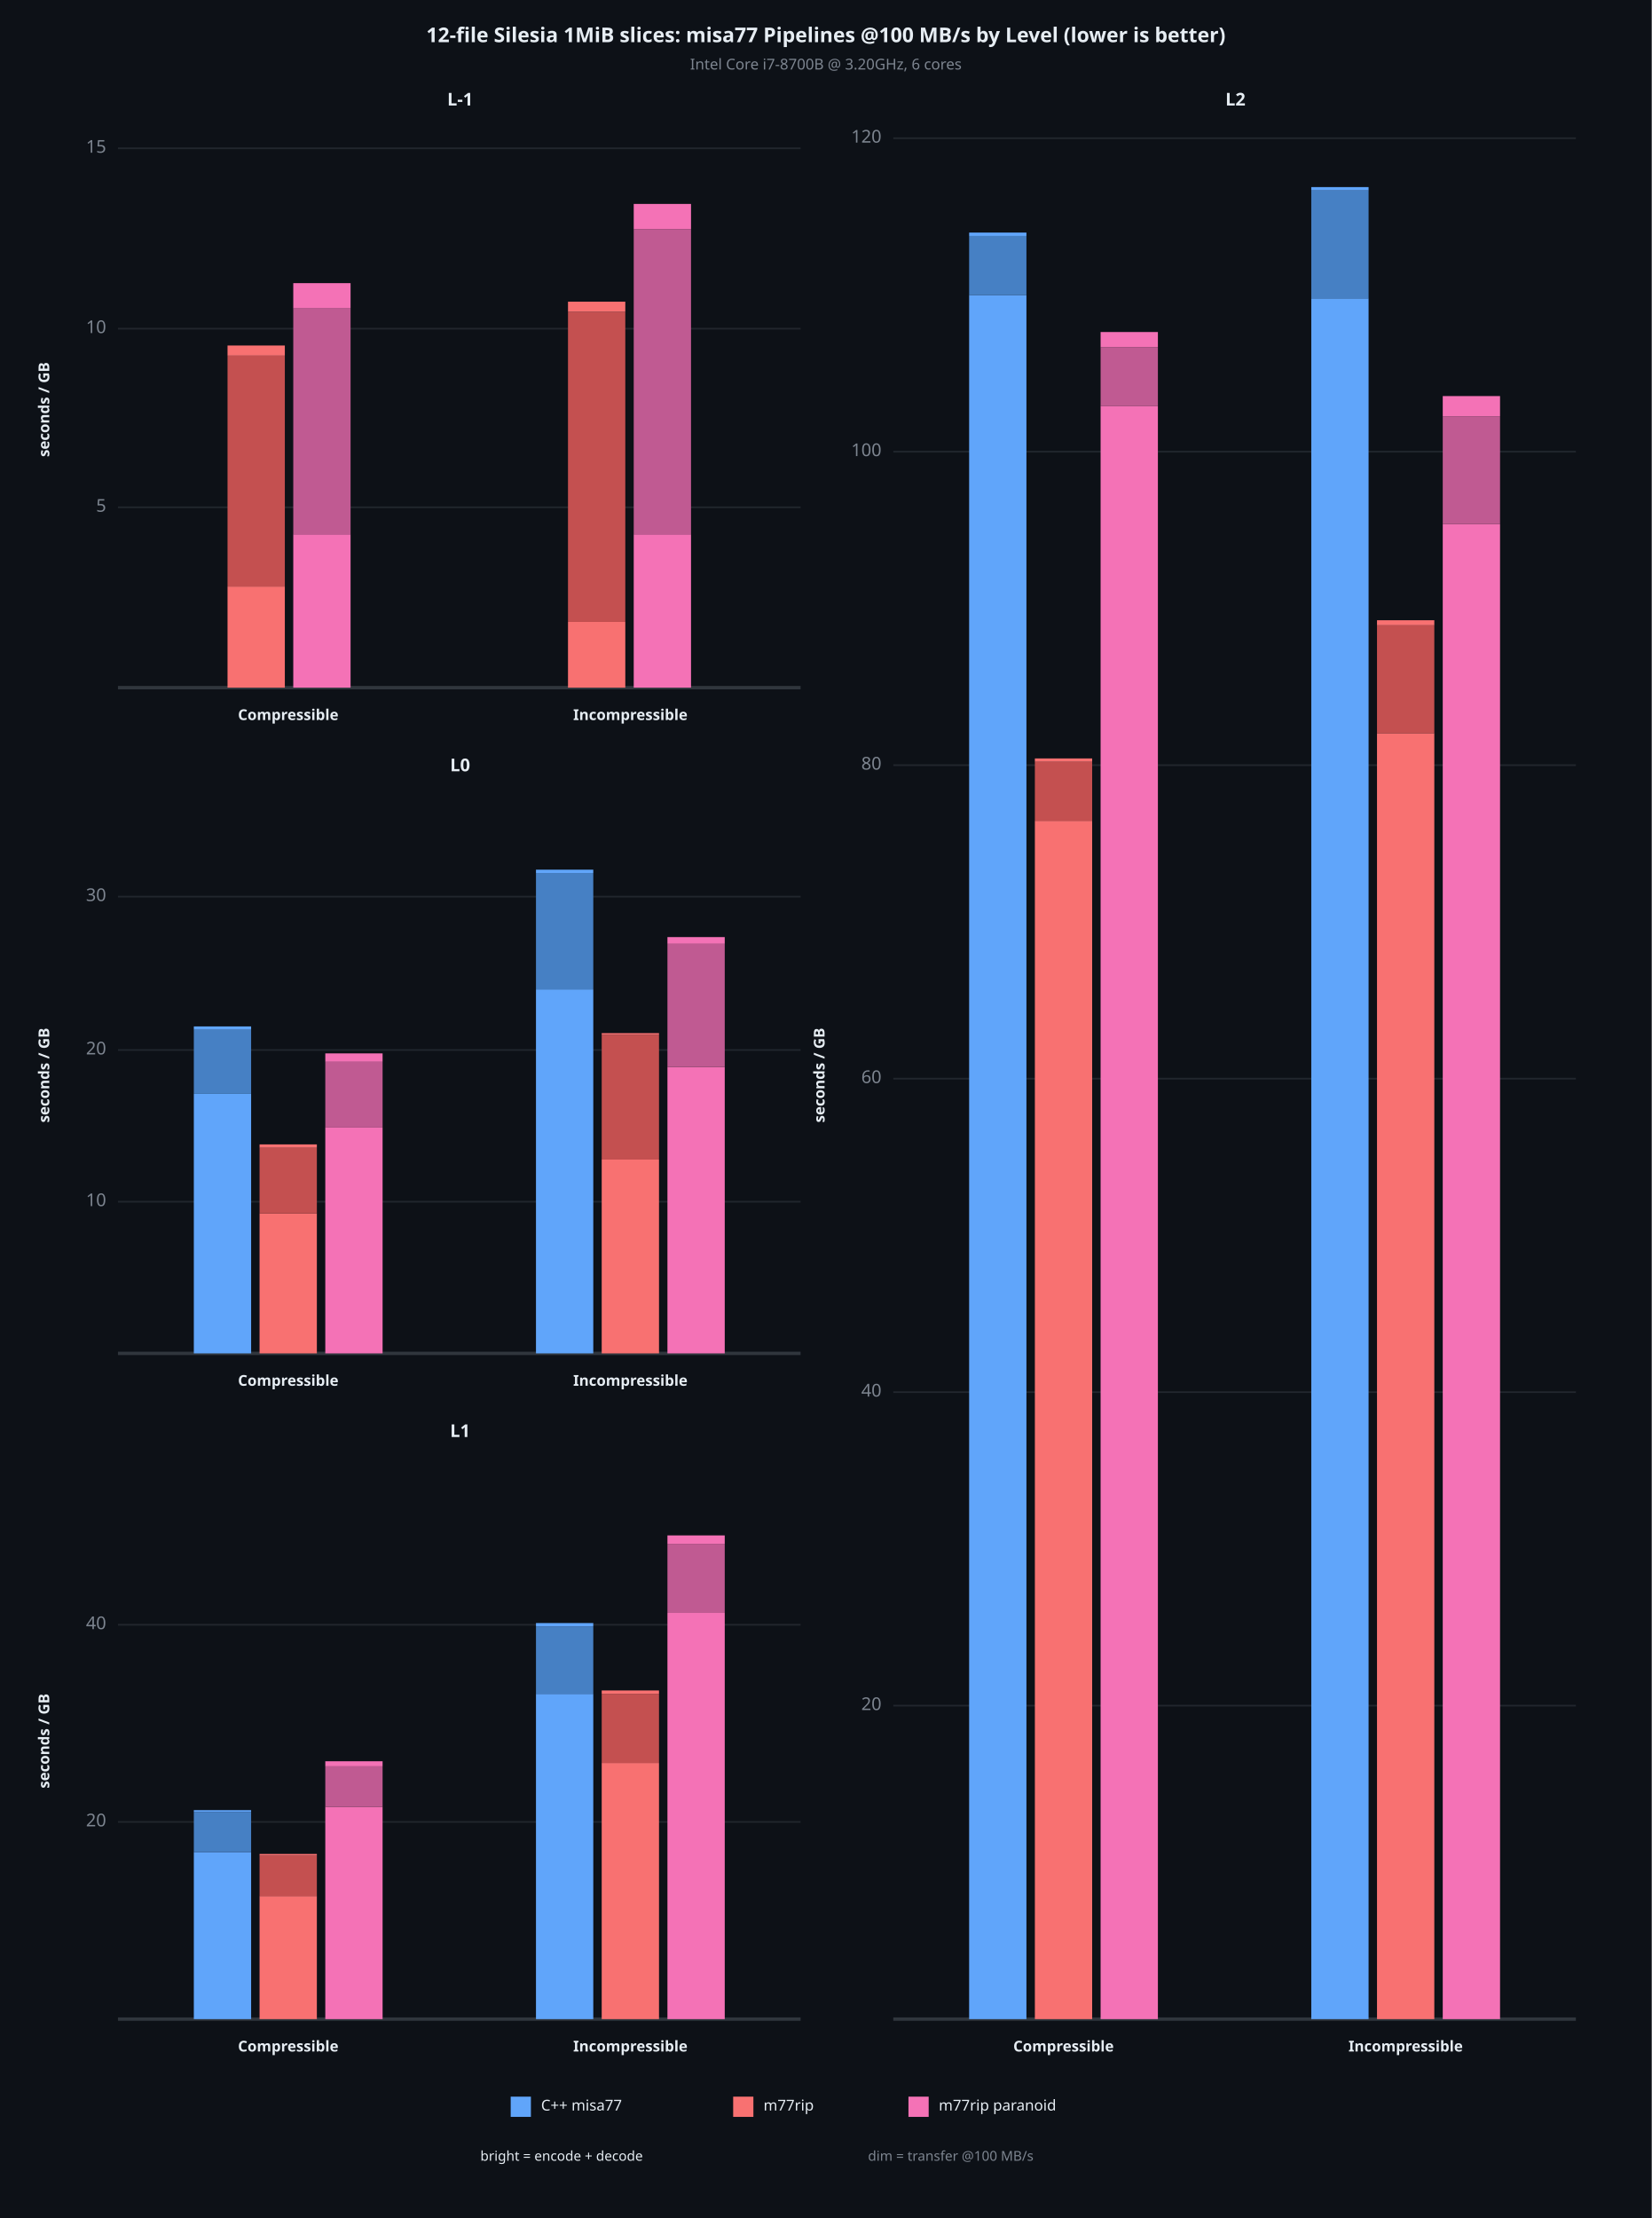
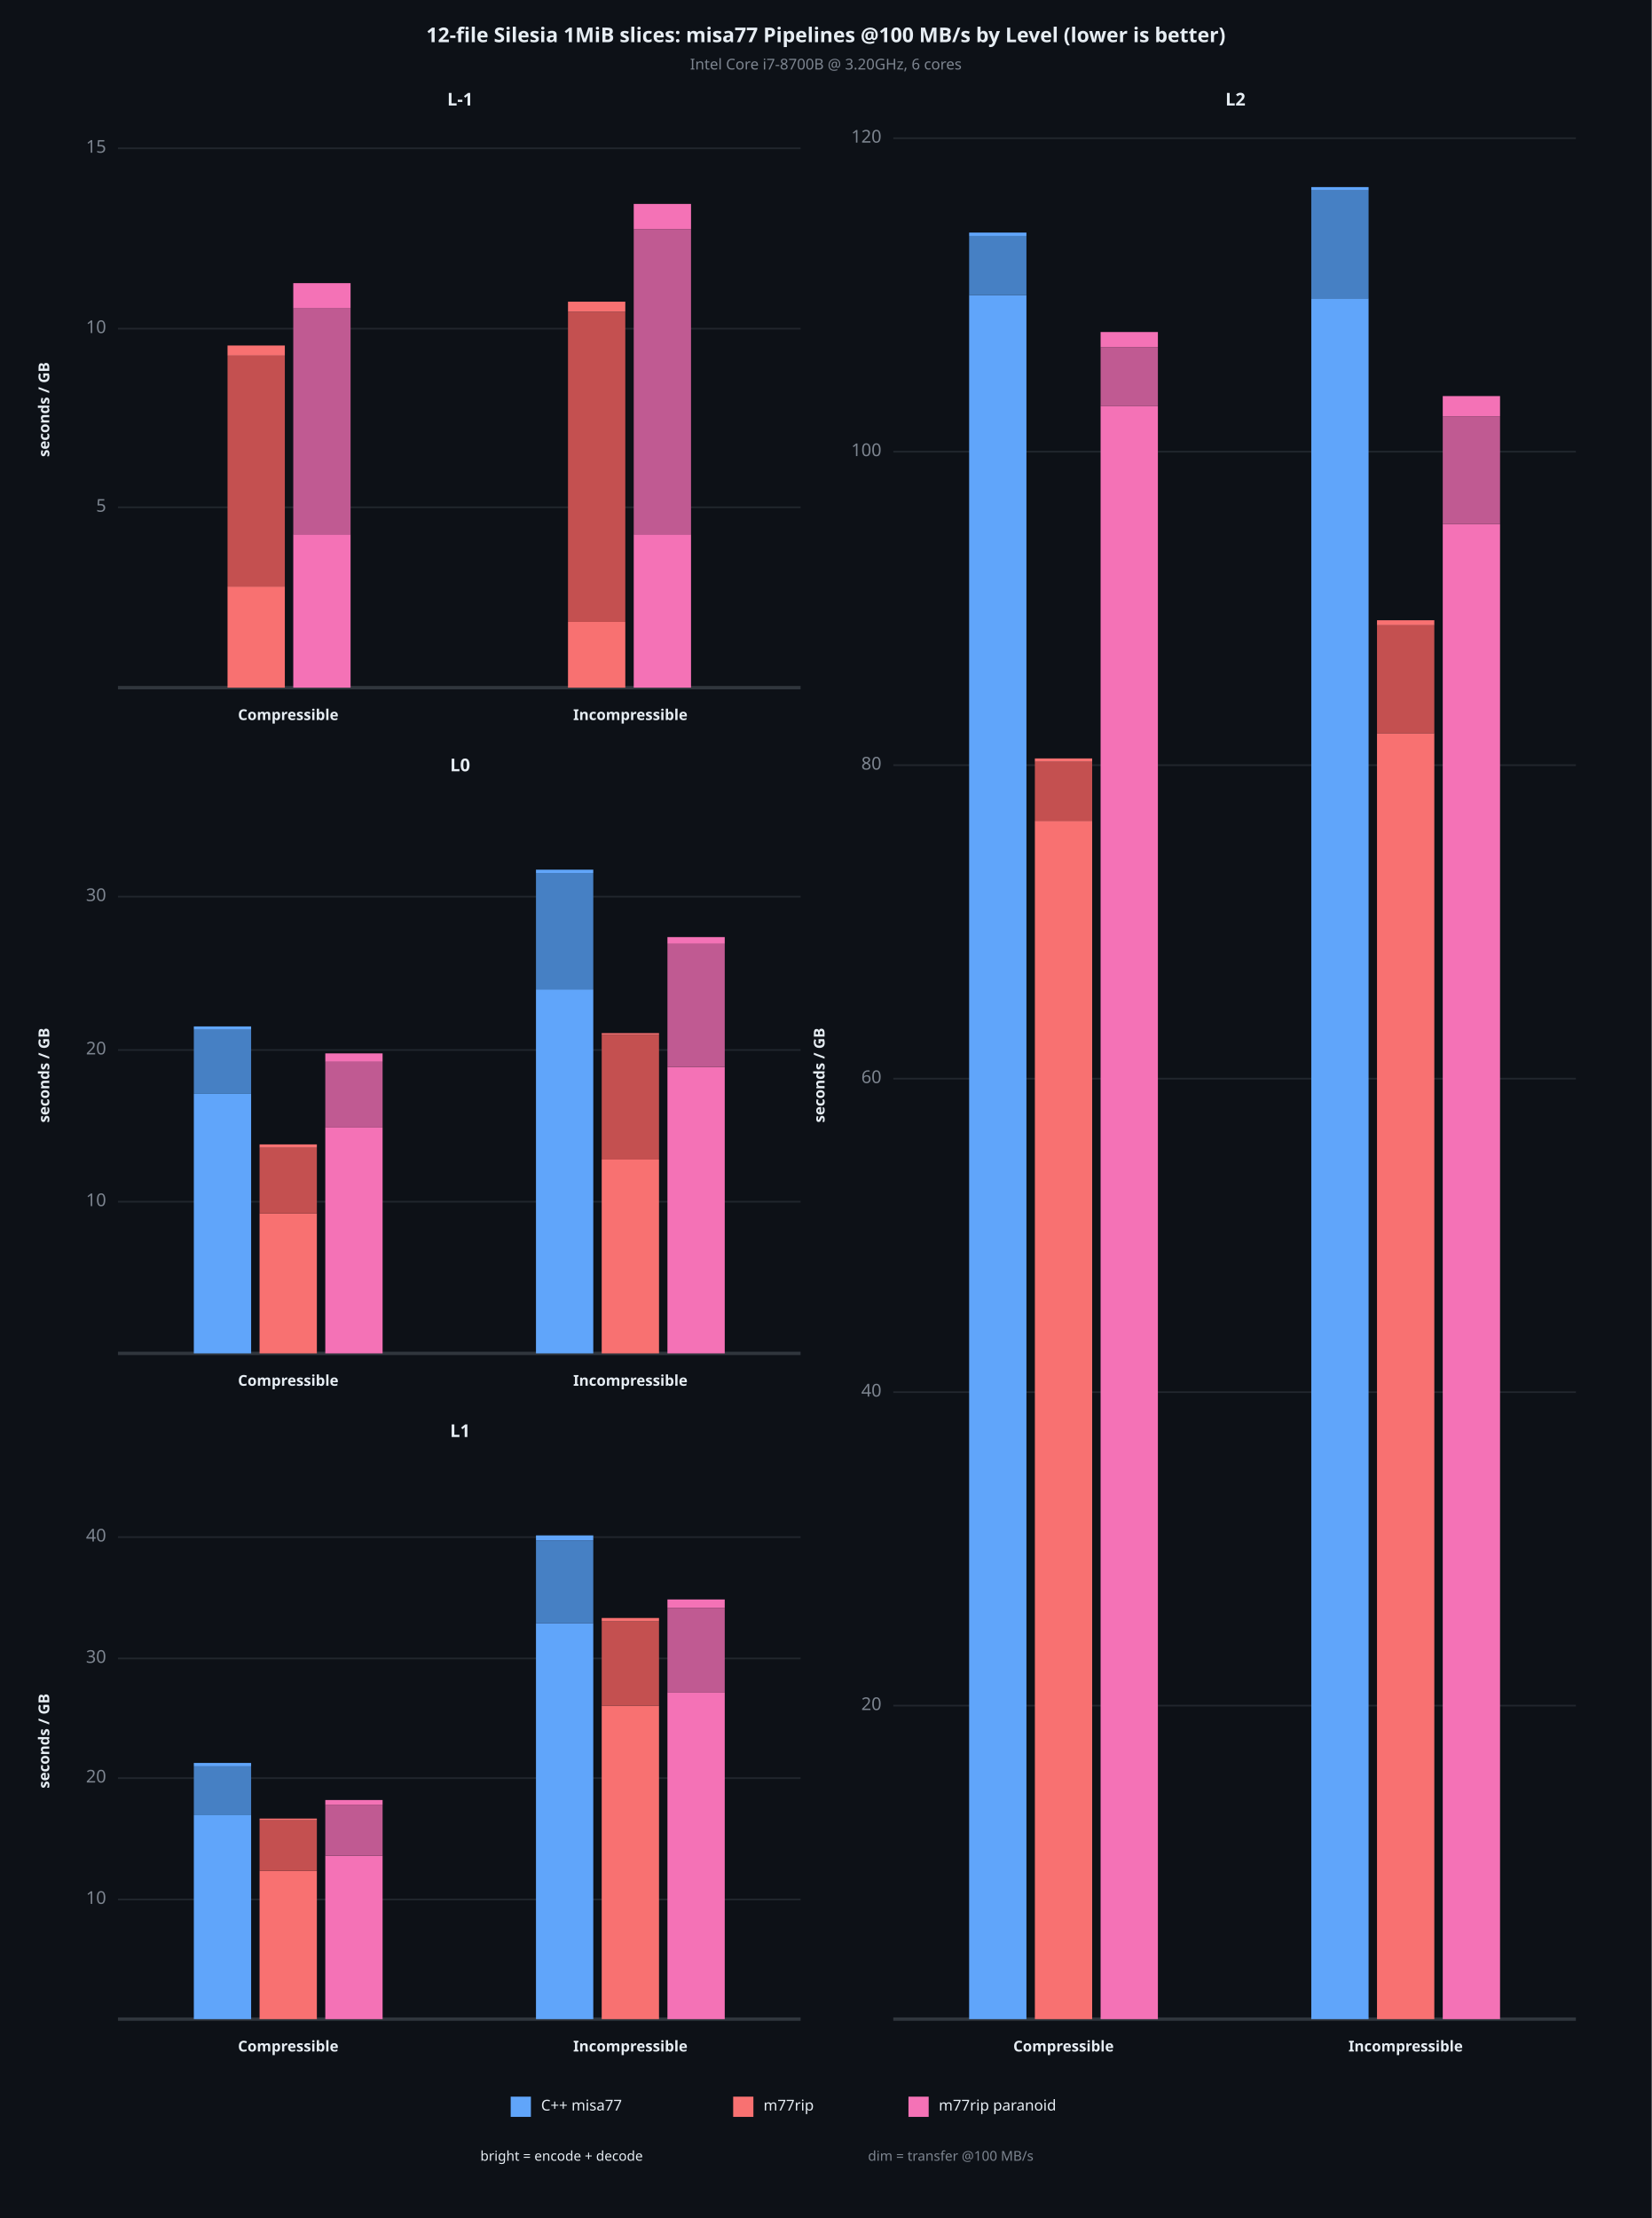
<svg xmlns="http://www.w3.org/2000/svg" viewBox="0 0 980 1316" font-family="system-ui, -apple-system, sans-serif">
  <rect x="0" y="0" width="980" height="1316" opacity="1" fill="#0D1117" stroke="none" />
  <text x="490" y="22" dy="0.5ex" text-anchor="middle" font-family="sans-serif" font-size="12.097" opacity="1" fill="#E6EDF3" font-weight="bold">
12-file Silesia 1MiB slices: misa77 Pipelines @100 MB/s by Level (lower is better)
</text>
  <text x="490" y="39" dy="0.5ex" text-anchor="middle" font-family="sans-serif" font-size="8.871" opacity="1" fill="#7D8590">
Intel Core i7-8700B @ 3.20GHz, 6 cores
</text>
  <text x="273" y="60" dy="0.5ex" text-anchor="middle" font-family="sans-serif" font-size="10.484" opacity="1" fill="#E6EDF3" font-weight="bold">
L-1
</text>
  <polyline fill="none" opacity="1" stroke="#21262D" stroke-width="1" points="70,301 475,301 " />
  <text x="63" y="301" dy="0.5ex" text-anchor="end" font-family="sans-serif" font-size="10.484" opacity="1" fill="#7D8590">
5
</text>
  <polyline fill="none" opacity="1" stroke="#21262D" stroke-width="1" points="70,195 475,195 " />
  <text x="63" y="195" dy="0.5ex" text-anchor="end" font-family="sans-serif" font-size="10.484" opacity="1" fill="#7D8590">
10
</text>
  <polyline fill="none" opacity="1" stroke="#21262D" stroke-width="1" points="70,88 475,88 " />
  <text x="63" y="88" dy="0.5ex" text-anchor="end" font-family="sans-serif" font-size="10.484" opacity="1" fill="#7D8590">
15
</text>
  <polyline fill="none" opacity="1" stroke="#30363D" stroke-width="2" points="70,408 475,408 " />
  <text x="27" y="243" dy="0.5ex" text-anchor="middle" font-family="sans-serif" font-size="8.871" opacity="1" fill="#E6EDF3" font-weight="bold" transform="rotate(270, 27, 243)">
seconds / GB
</text>
  <rect x="135" y="348" width="34" height="60" opacity="1" fill="#F87171" stroke="none" />
  <rect x="135" y="211" width="34" height="137" opacity="1" fill="#C45050" stroke="none" />
  <rect x="135" y="205" width="34" height="6" opacity="1" fill="#F87171" stroke="none" />
  <rect x="174" y="317" width="34" height="91" opacity="1" fill="#F472B6" stroke="none" />
  <rect x="174" y="183" width="34" height="134" opacity="1" fill="#C05A92" stroke="none" />
  <rect x="174" y="168" width="34" height="15" opacity="1" fill="#F472B6" stroke="none" />
  <text x="171" y="425" dy="0.5ex" text-anchor="middle" font-family="sans-serif" font-size="8.871" opacity="1" fill="#E6EDF3" font-weight="bold">
Compressible
</text>
  <rect x="337" y="369" width="34" height="39" opacity="1" fill="#F87171" stroke="none" />
  <rect x="337" y="185" width="34" height="184" opacity="1" fill="#C45050" stroke="none" />
  <rect x="337" y="179" width="34" height="6" opacity="1" fill="#F87171" stroke="none" />
  <rect x="376" y="317" width="34" height="91" opacity="1" fill="#F472B6" stroke="none" />
  <rect x="376" y="136" width="34" height="181" opacity="1" fill="#C05A92" stroke="none" />
  <rect x="376" y="121" width="34" height="15" opacity="1" fill="#F472B6" stroke="none" />
  <text x="374" y="425" dy="0.5ex" text-anchor="middle" font-family="sans-serif" font-size="8.871" opacity="1" fill="#E6EDF3" font-weight="bold">
Incompressible
</text>
  <text x="273" y="455" dy="0.5ex" text-anchor="middle" font-family="sans-serif" font-size="10.484" opacity="1" fill="#E6EDF3" font-weight="bold">
L0
</text>
  <polyline fill="none" opacity="1" stroke="#21262D" stroke-width="1" points="70,713 475,713 " />
  <text x="63" y="713" dy="0.5ex" text-anchor="end" font-family="sans-serif" font-size="10.484" opacity="1" fill="#7D8590">
10
</text>
  <polyline fill="none" opacity="1" stroke="#21262D" stroke-width="1" points="70,623 475,623 " />
  <text x="63" y="623" dy="0.5ex" text-anchor="end" font-family="sans-serif" font-size="10.484" opacity="1" fill="#7D8590">
20
</text>
  <polyline fill="none" opacity="1" stroke="#21262D" stroke-width="1" points="70,532 475,532 " />
  <text x="63" y="532" dy="0.5ex" text-anchor="end" font-family="sans-serif" font-size="10.484" opacity="1" fill="#7D8590">
30
</text>
  <polyline fill="none" opacity="1" stroke="#30363D" stroke-width="2" points="70,803 475,803 " />
  <text x="27" y="638" dy="0.5ex" text-anchor="middle" font-family="sans-serif" font-size="8.871" opacity="1" fill="#E6EDF3" font-weight="bold" transform="rotate(270, 27, 638)">
seconds / GB
</text>
  <rect x="115" y="649" width="34" height="154" opacity="1" fill="#60A5FA" stroke="none" />
  <rect x="115" y="611" width="34" height="38" opacity="1" fill="#4680C4" stroke="none" />
  <rect x="115" y="609" width="34" height="2" opacity="1" fill="#60A5FA" stroke="none" />
  <rect x="154" y="720" width="34" height="83" opacity="1" fill="#F87171" stroke="none" />
  <rect x="154" y="681" width="34" height="39" opacity="1" fill="#C45050" stroke="none" />
  <rect x="154" y="679" width="34" height="2" opacity="1" fill="#F87171" stroke="none" />
  <rect x="193" y="669" width="34" height="134" opacity="1" fill="#F472B6" stroke="none" />
  <rect x="193" y="630" width="34" height="39" opacity="1" fill="#C05A92" stroke="none" />
  <rect x="193" y="625" width="34" height="5" opacity="1" fill="#F472B6" stroke="none" />
  <text x="171" y="820" dy="0.5ex" text-anchor="middle" font-family="sans-serif" font-size="8.871" opacity="1" fill="#E6EDF3" font-weight="bold">
Compressible
</text>
  <rect x="318" y="587" width="34" height="216" opacity="1" fill="#60A5FA" stroke="none" />
  <rect x="318" y="518" width="34" height="69" opacity="1" fill="#4680C4" stroke="none" />
  <rect x="318" y="516" width="34" height="2" opacity="1" fill="#60A5FA" stroke="none" />
  <rect x="357" y="688" width="34" height="115" opacity="1" fill="#F87171" stroke="none" />
  <rect x="357" y="614" width="34" height="74" opacity="1" fill="#C45050" stroke="none" />
  <rect x="357" y="613" width="34" height="1" opacity="1" fill="#F87171" stroke="none" />
  <rect x="396" y="633" width="34" height="170" opacity="1" fill="#F472B6" stroke="none" />
  <rect x="396" y="560" width="34" height="73" opacity="1" fill="#C05A92" stroke="none" />
  <rect x="396" y="556" width="34" height="4" opacity="1" fill="#F472B6" stroke="none" />
  <text x="374" y="820" dy="0.5ex" text-anchor="middle" font-family="sans-serif" font-size="8.871" opacity="1" fill="#E6EDF3" font-weight="bold">
Incompressible
</text>
  <text x="273" y="850" dy="0.5ex" text-anchor="middle" font-family="sans-serif" font-size="10.484" opacity="1" fill="#E6EDF3" font-weight="bold">
L1
</text>
-   <polyline fill="none" opacity="1" stroke="#21262D" stroke-width="1" points="70,1081 475,1081 " />
-   <text x="63" y="1081" dy="0.5ex" text-anchor="end" font-family="sans-serif" font-size="10.484" opacity="1" fill="#7D8590">
+   <polyline fill="none" opacity="1" stroke="#21262D" stroke-width="1" points="70,1127 475,1127 " />
+   <text x="63" y="1127" dy="0.5ex" text-anchor="end" font-family="sans-serif" font-size="10.484" opacity="1" fill="#7D8590">
+ 10
+ </text>
+   <polyline fill="none" opacity="1" stroke="#21262D" stroke-width="1" points="70,1055 475,1055 " />
+   <text x="63" y="1055" dy="0.5ex" text-anchor="end" font-family="sans-serif" font-size="10.484" opacity="1" fill="#7D8590">
20
</text>
-   <polyline fill="none" opacity="1" stroke="#21262D" stroke-width="1" points="70,964 475,964 " />
-   <text x="63" y="964" dy="0.5ex" text-anchor="end" font-family="sans-serif" font-size="10.484" opacity="1" fill="#7D8590">
+   <polyline fill="none" opacity="1" stroke="#21262D" stroke-width="1" points="70,984 475,984 " />
+   <text x="63" y="984" dy="0.5ex" text-anchor="end" font-family="sans-serif" font-size="10.484" opacity="1" fill="#7D8590">
+ 30
+ </text>
+   <polyline fill="none" opacity="1" stroke="#21262D" stroke-width="1" points="70,912 475,912 " />
+   <text x="63" y="912" dy="0.5ex" text-anchor="end" font-family="sans-serif" font-size="10.484" opacity="1" fill="#7D8590">
40
</text>
  <polyline fill="none" opacity="1" stroke="#30363D" stroke-width="2" points="70,1198 475,1198 " />
  <text x="27" y="1033" dy="0.5ex" text-anchor="middle" font-family="sans-serif" font-size="8.871" opacity="1" fill="#E6EDF3" font-weight="bold" transform="rotate(270, 27, 1033)">
seconds / GB
</text>
-   <rect x="115" y="1099" width="34" height="99" opacity="1" fill="#60A5FA" stroke="none" />
-   <rect x="115" y="1075" width="34" height="24" opacity="1" fill="#4680C4" stroke="none" />
-   <rect x="115" y="1074" width="34" height="1" opacity="1" fill="#60A5FA" stroke="none" />
-   <rect x="154" y="1125" width="34" height="73" opacity="1" fill="#F87171" stroke="none" />
-   <rect x="154" y="1101" width="34" height="24" opacity="1" fill="#C45050" stroke="none" />
-   <rect x="154" y="1100" width="34" height="1" opacity="1" fill="#F87171" stroke="none" />
-   <rect x="193" y="1072" width="34" height="126" opacity="1" fill="#F472B6" stroke="none" />
-   <rect x="193" y="1048" width="34" height="24" opacity="1" fill="#C05A92" stroke="none" />
-   <rect x="193" y="1045" width="34" height="3" opacity="1" fill="#F472B6" stroke="none" />
+   <rect x="115" y="1077" width="34" height="121" opacity="1" fill="#60A5FA" stroke="none" />
+   <rect x="115" y="1048" width="34" height="29" opacity="1" fill="#4680C4" stroke="none" />
+   <rect x="115" y="1046" width="34" height="2" opacity="1" fill="#60A5FA" stroke="none" />
+   <rect x="154" y="1110" width="34" height="88" opacity="1" fill="#F87171" stroke="none" />
+   <rect x="154" y="1080" width="34" height="30" opacity="1" fill="#C45050" stroke="none" />
+   <rect x="154" y="1079" width="34" height="1" opacity="1" fill="#F87171" stroke="none" />
+   <rect x="193" y="1101" width="34" height="97" opacity="1" fill="#F472B6" stroke="none" />
+   <rect x="193" y="1071" width="34" height="30" opacity="1" fill="#C05A92" stroke="none" />
+   <rect x="193" y="1068" width="34" height="3" opacity="1" fill="#F472B6" stroke="none" />
  <text x="171" y="1215" dy="0.5ex" text-anchor="middle" font-family="sans-serif" font-size="8.871" opacity="1" fill="#E6EDF3" font-weight="bold">
Compressible
</text>
-   <rect x="318" y="1005" width="34" height="193" opacity="1" fill="#60A5FA" stroke="none" />
-   <rect x="318" y="965" width="34" height="40" opacity="1" fill="#4680C4" stroke="none" />
-   <rect x="318" y="963" width="34" height="2" opacity="1" fill="#60A5FA" stroke="none" />
-   <rect x="357" y="1046" width="34" height="152" opacity="1" fill="#F87171" stroke="none" />
-   <rect x="357" y="1005" width="34" height="41" opacity="1" fill="#C45050" stroke="none" />
-   <rect x="357" y="1003" width="34" height="2" opacity="1" fill="#F87171" stroke="none" />
-   <rect x="396" y="957" width="34" height="241" opacity="1" fill="#F472B6" stroke="none" />
-   <rect x="396" y="916" width="34" height="41" opacity="1" fill="#C05A92" stroke="none" />
-   <rect x="396" y="911" width="34" height="5" opacity="1" fill="#F472B6" stroke="none" />
+   <rect x="318" y="963" width="34" height="235" opacity="1" fill="#60A5FA" stroke="none" />
+   <rect x="318" y="914" width="34" height="49" opacity="1" fill="#4680C4" stroke="none" />
+   <rect x="318" y="911" width="34" height="3" opacity="1" fill="#60A5FA" stroke="none" />
+   <rect x="357" y="1012" width="34" height="186" opacity="1" fill="#F87171" stroke="none" />
+   <rect x="357" y="962" width="34" height="50" opacity="1" fill="#C45050" stroke="none" />
+   <rect x="357" y="960" width="34" height="2" opacity="1" fill="#F87171" stroke="none" />
+   <rect x="396" y="1004" width="34" height="194" opacity="1" fill="#F472B6" stroke="none" />
+   <rect x="396" y="954" width="34" height="50" opacity="1" fill="#C05A92" stroke="none" />
+   <rect x="396" y="949" width="34" height="5" opacity="1" fill="#F472B6" stroke="none" />
  <text x="374" y="1215" dy="0.5ex" text-anchor="middle" font-family="sans-serif" font-size="8.871" opacity="1" fill="#E6EDF3" font-weight="bold">
Incompressible
</text>
  <text x="733" y="60" dy="0.5ex" text-anchor="middle" font-family="sans-serif" font-size="10.484" opacity="1" fill="#E6EDF3" font-weight="bold">
L2
</text>
  <polyline fill="none" opacity="1" stroke="#21262D" stroke-width="1" points="530,1012 935,1012 " />
  <text x="523" y="1012" dy="0.5ex" text-anchor="end" font-family="sans-serif" font-size="10.484" opacity="1" fill="#7D8590">
20
</text>
  <polyline fill="none" opacity="1" stroke="#21262D" stroke-width="1" points="530,826 935,826 " />
  <text x="523" y="826" dy="0.5ex" text-anchor="end" font-family="sans-serif" font-size="10.484" opacity="1" fill="#7D8590">
40
</text>
  <polyline fill="none" opacity="1" stroke="#21262D" stroke-width="1" points="530,640 935,640 " />
  <text x="523" y="640" dy="0.5ex" text-anchor="end" font-family="sans-serif" font-size="10.484" opacity="1" fill="#7D8590">
60
</text>
  <polyline fill="none" opacity="1" stroke="#21262D" stroke-width="1" points="530,454 935,454 " />
  <text x="523" y="454" dy="0.5ex" text-anchor="end" font-family="sans-serif" font-size="10.484" opacity="1" fill="#7D8590">
80
</text>
  <polyline fill="none" opacity="1" stroke="#21262D" stroke-width="1" points="530,268 935,268 " />
  <text x="523" y="268" dy="0.5ex" text-anchor="end" font-family="sans-serif" font-size="10.484" opacity="1" fill="#7D8590">
100
</text>
  <polyline fill="none" opacity="1" stroke="#21262D" stroke-width="1" points="530,82 935,82 " />
  <text x="523" y="82" dy="0.5ex" text-anchor="end" font-family="sans-serif" font-size="10.484" opacity="1" fill="#7D8590">
120
</text>
  <polyline fill="none" opacity="1" stroke="#30363D" stroke-width="2" points="530,1198 935,1198 " />
  <text x="487" y="638" dy="0.5ex" text-anchor="middle" font-family="sans-serif" font-size="8.871" opacity="1" fill="#E6EDF3" font-weight="bold" transform="rotate(270, 487, 638)">
seconds / GB
</text>
  <rect x="575" y="175" width="34" height="1023" opacity="1" fill="#60A5FA" stroke="none" />
  <rect x="575" y="140" width="34" height="35" opacity="1" fill="#4680C4" stroke="none" />
  <rect x="575" y="138" width="34" height="2" opacity="1" fill="#60A5FA" stroke="none" />
  <rect x="614" y="487" width="34" height="711" opacity="1" fill="#F87171" stroke="none" />
  <rect x="614" y="452" width="34" height="35" opacity="1" fill="#C45050" stroke="none" />
  <rect x="614" y="450" width="34" height="2" opacity="1" fill="#F87171" stroke="none" />
  <rect x="653" y="241" width="34" height="957" opacity="1" fill="#F472B6" stroke="none" />
  <rect x="653" y="206" width="34" height="35" opacity="1" fill="#C05A92" stroke="none" />
  <rect x="653" y="197" width="34" height="9" opacity="1" fill="#F472B6" stroke="none" />
  <text x="631" y="1215" dy="0.5ex" text-anchor="middle" font-family="sans-serif" font-size="8.871" opacity="1" fill="#E6EDF3" font-weight="bold">
Compressible
</text>
  <rect x="778" y="177" width="34" height="1021" opacity="1" fill="#60A5FA" stroke="none" />
  <rect x="778" y="113" width="34" height="64" opacity="1" fill="#4680C4" stroke="none" />
  <rect x="778" y="111" width="34" height="2" opacity="1" fill="#60A5FA" stroke="none" />
  <rect x="817" y="435" width="34" height="763" opacity="1" fill="#F87171" stroke="none" />
  <rect x="817" y="371" width="34" height="64" opacity="1" fill="#C45050" stroke="none" />
  <rect x="817" y="368" width="34" height="3" opacity="1" fill="#F87171" stroke="none" />
  <rect x="856" y="311" width="34" height="887" opacity="1" fill="#F472B6" stroke="none" />
  <rect x="856" y="247" width="34" height="64" opacity="1" fill="#C05A92" stroke="none" />
  <rect x="856" y="235" width="34" height="12" opacity="1" fill="#F472B6" stroke="none" />
  <text x="834" y="1215" dy="0.5ex" text-anchor="middle" font-family="sans-serif" font-size="8.871" opacity="1" fill="#E6EDF3" font-weight="bold">
Incompressible
</text>
  <rect x="303" y="1244" width="12" height="12" opacity="1" fill="#60A5FA" stroke="none" />
  <text x="321" y="1250" dy="0.5ex" text-anchor="start" font-family="sans-serif" font-size="8.871" opacity="1" fill="#E6EDF3">
C++ misa77
</text>
  <rect x="435" y="1244" width="12" height="12" opacity="1" fill="#F87171" stroke="none" />
  <text x="453" y="1250" dy="0.5ex" text-anchor="start" font-family="sans-serif" font-size="8.871" opacity="1" fill="#E6EDF3">
m77rip
</text>
  <rect x="539" y="1244" width="12" height="12" opacity="1" fill="#F472B6" stroke="none" />
  <text x="557" y="1250" dy="0.5ex" text-anchor="start" font-family="sans-serif" font-size="8.871" opacity="1" fill="#E6EDF3">
m77rip paranoid
</text>
  <text x="285" y="1280" dy="0.5ex" text-anchor="start" font-family="sans-serif" font-size="8.065" opacity="1" fill="#E6EDF3">
bright = encode + decode
</text>
  <text x="515" y="1280" dy="0.5ex" text-anchor="start" font-family="sans-serif" font-size="8.065" opacity="1" fill="#7D8590">
dim = transfer @100 MB/s
</text>
</svg>
